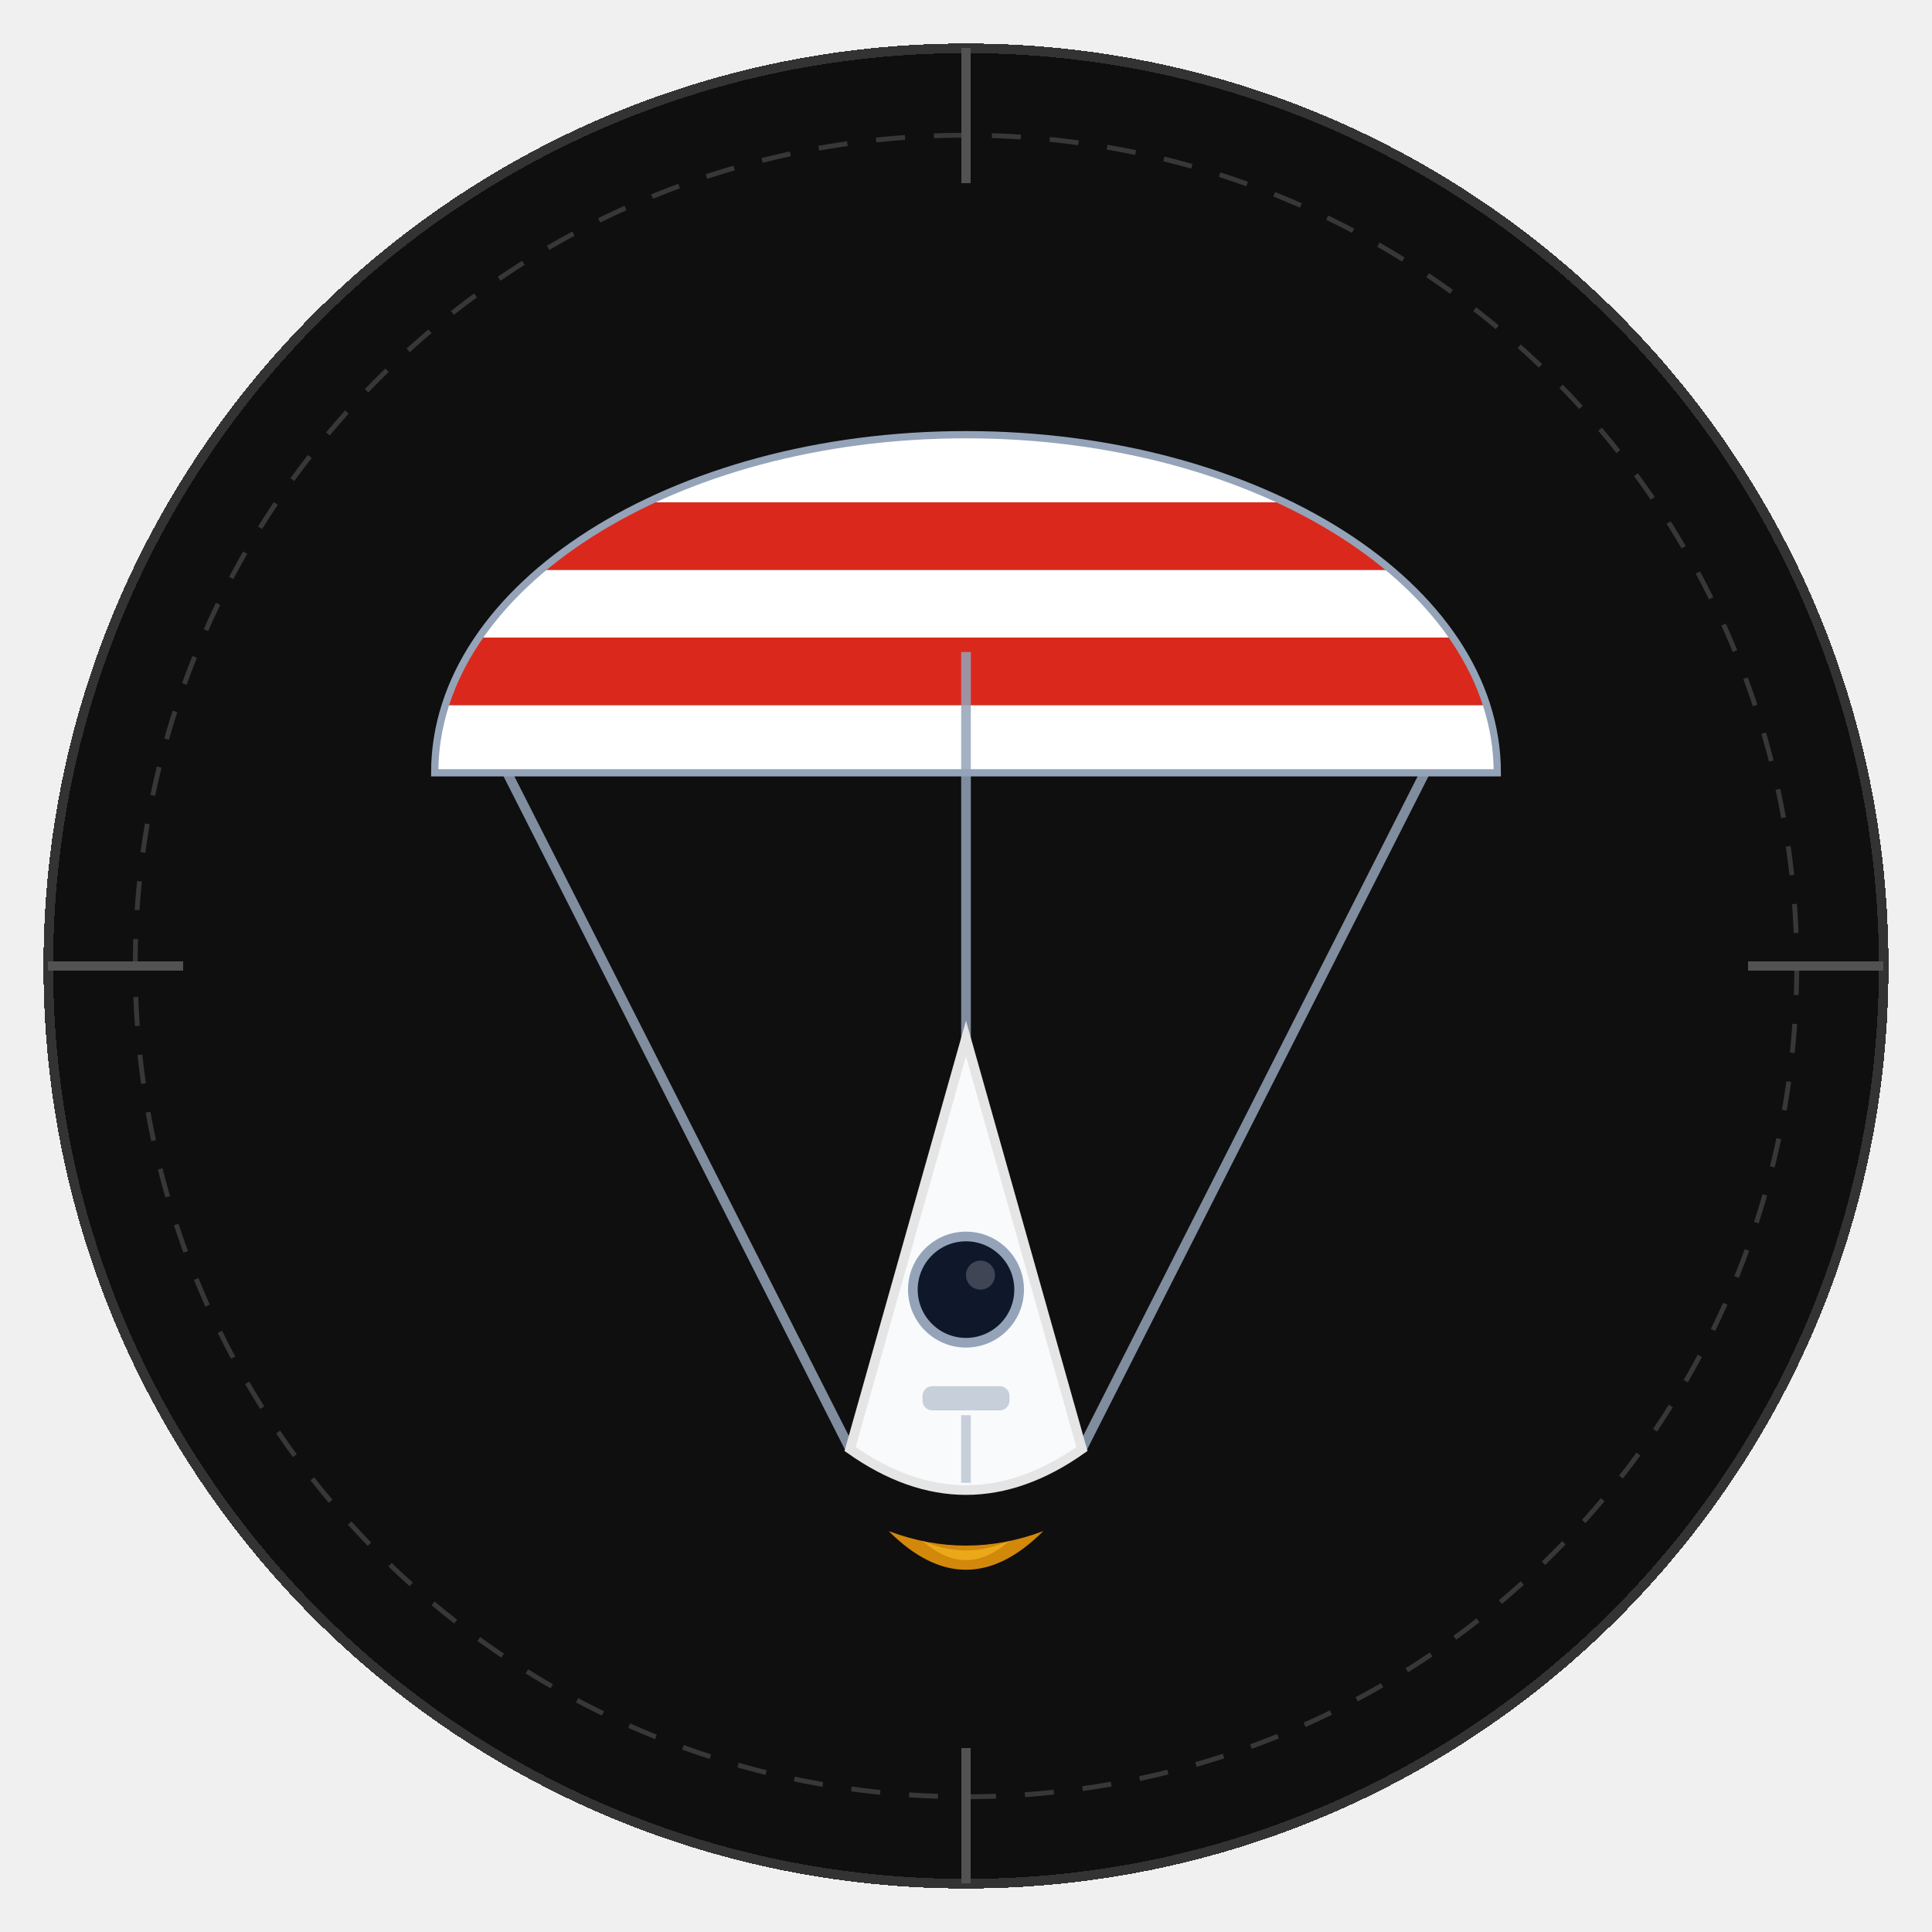
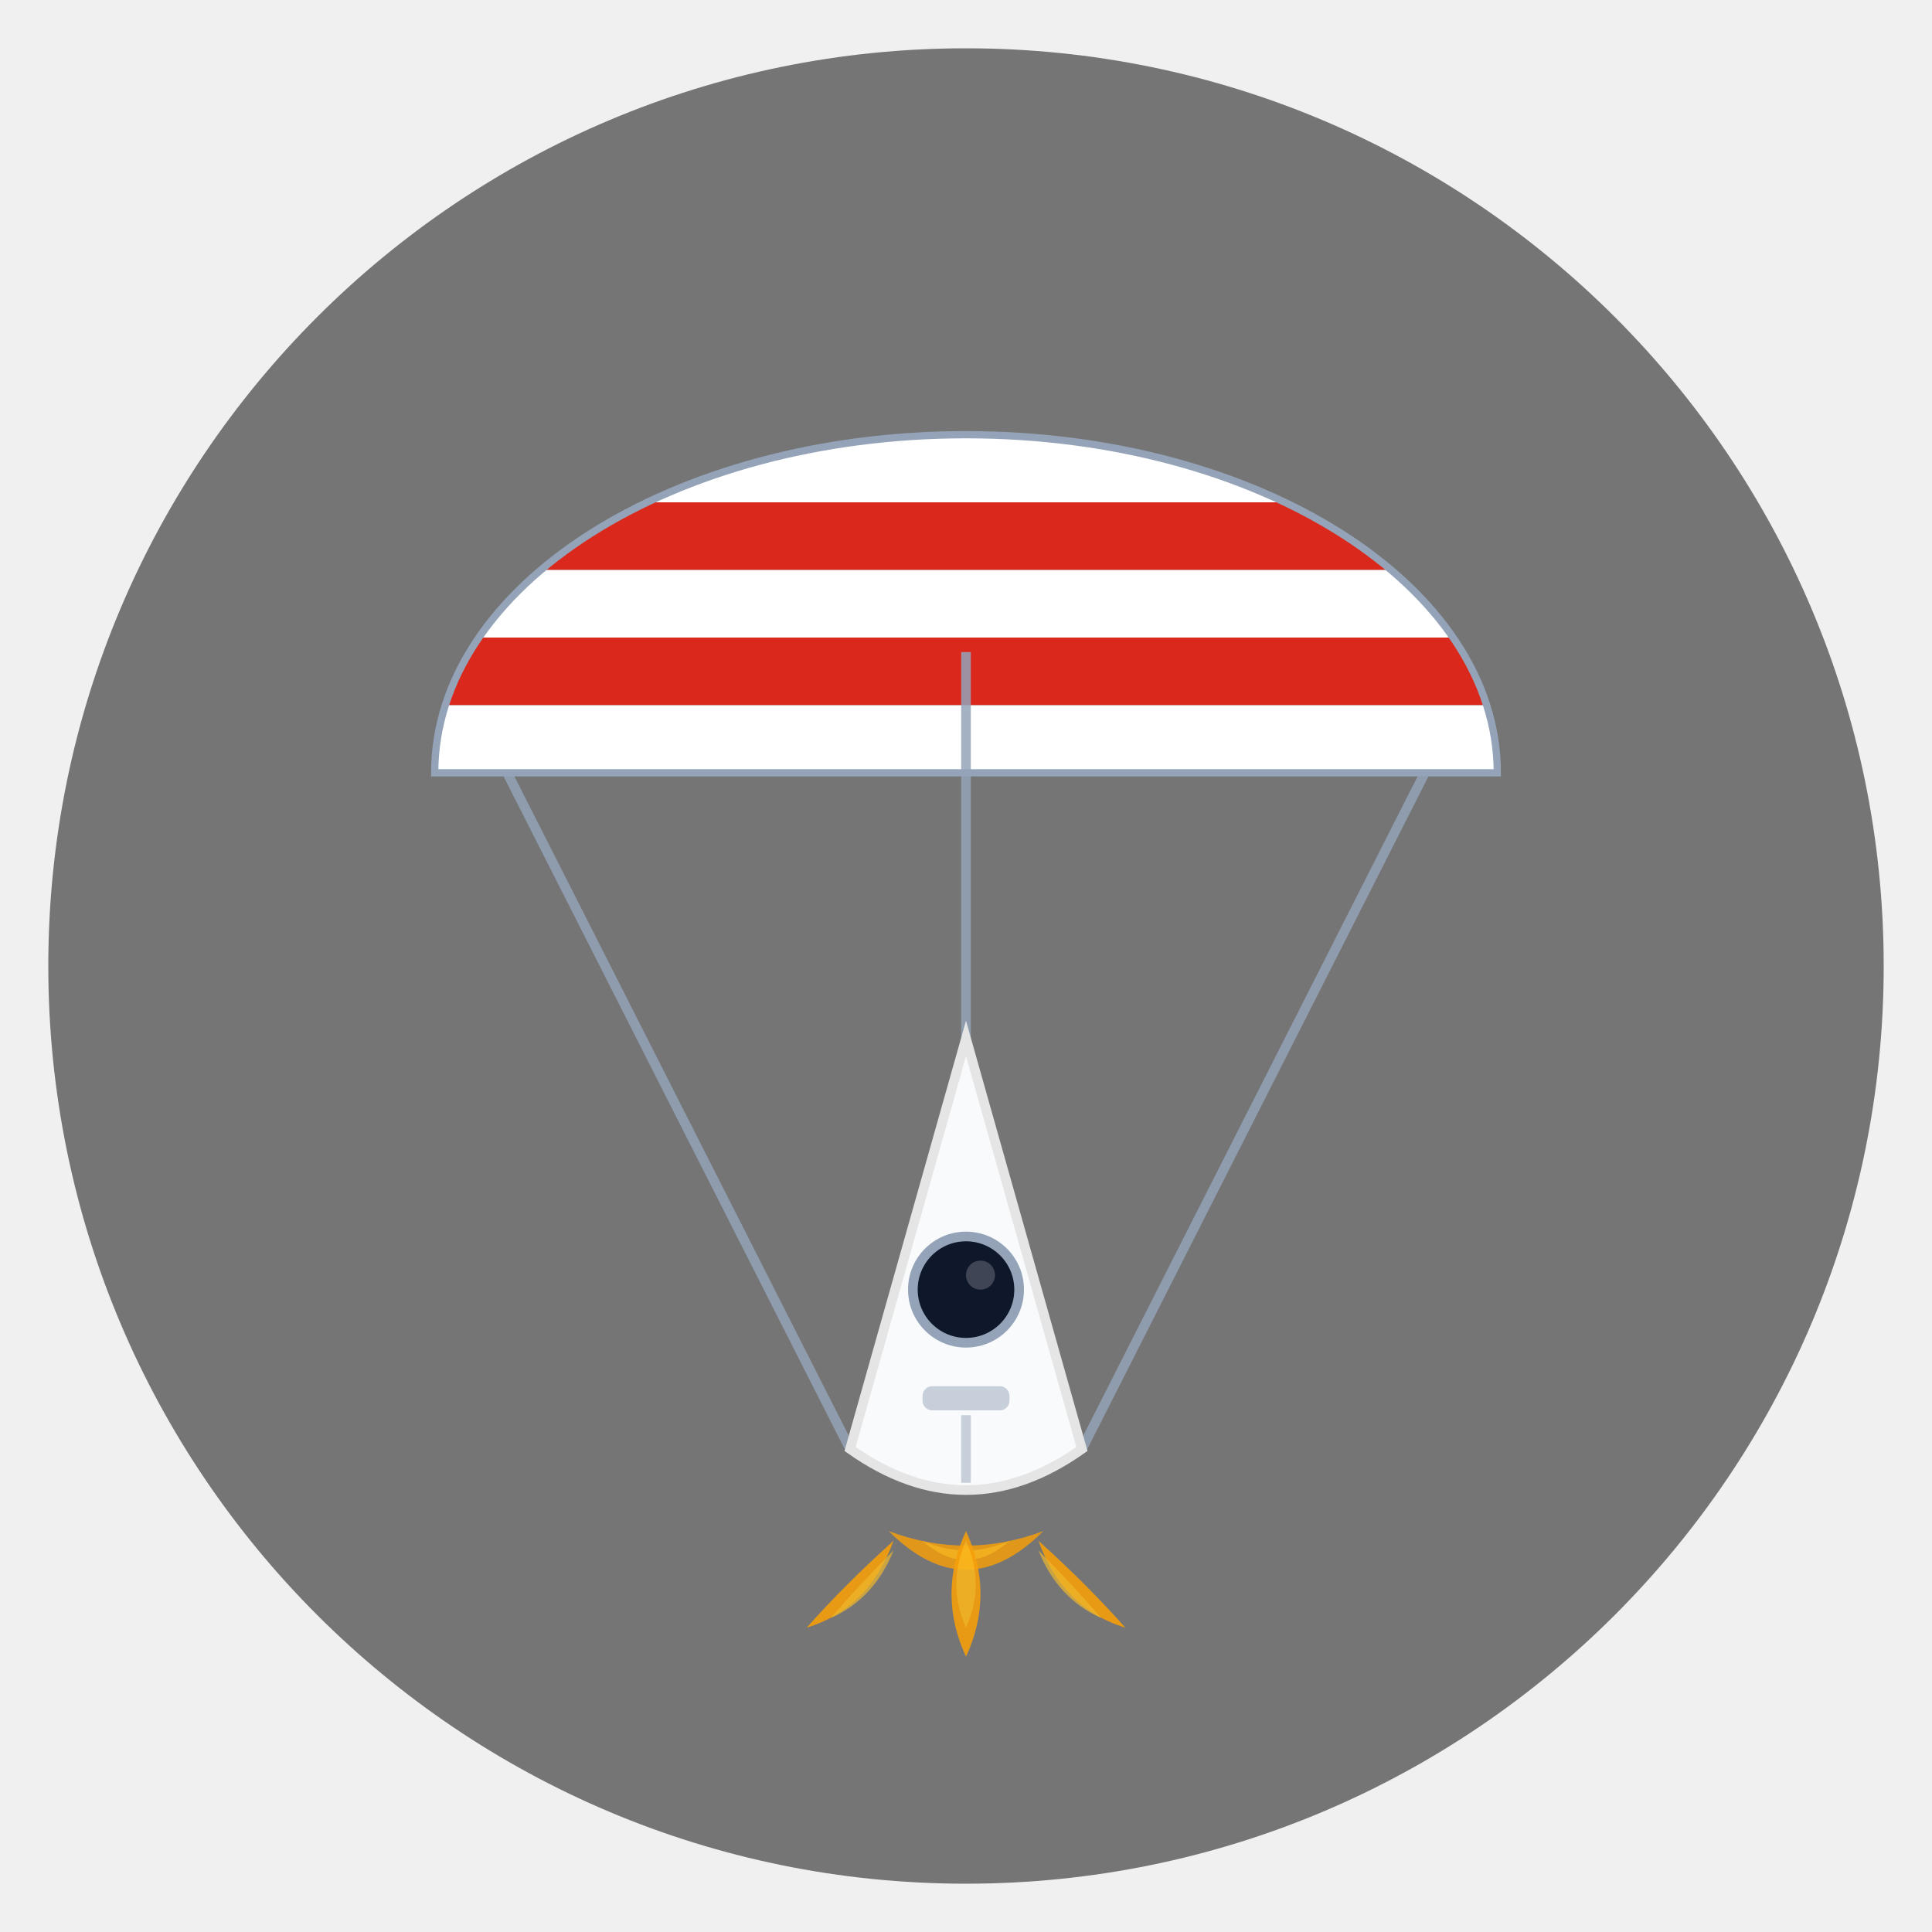
<svg xmlns="http://www.w3.org/2000/svg" viewBox="0 0 400 400" width="400" height="400">
-   <circle cx="200" cy="200" r="190" fill="#0f0f0f" stroke="#333333" stroke-width="2" shape-rendering="crispEdges" />
-   <g stroke="#525252" stroke-width="2" shape-rendering="crispEdges">
-     <line x1="200" y1="10" x2="200" y2="38" />
-     <line x1="200" y1="362" x2="200" y2="390" />
-     <line x1="10" y1="200" x2="38" y2="200" />
-     <line x1="362" y1="200" x2="390" y2="200" />
-   </g>
-   <circle cx="200" cy="200" r="172" fill="none" stroke="#525252" stroke-width="1" stroke-dasharray="6 6" opacity="0.6" />
+   <circle cx="200" cy="200" r="190" fill="#333333" opacity="0.65" />
  <g transform="translate(200, 300)">
    <defs>
      <clipPath id="canopyClip">
        <path d="M -110 -140 A 110 70 0 0 1 110 -140 Z" />
      </clipPath>
    </defs>
    <g clip-path="url(#canopyClip)">
      <rect x="-120" y="-210" width="240" height="14" fill="#ffffff" />
      <rect x="-120" y="-196" width="240" height="14" fill="#da291c" />
      <rect x="-120" y="-182" width="240" height="14" fill="#ffffff" />
      <rect x="-120" y="-168" width="240" height="14" fill="#da291c" />
      <rect x="-120" y="-154" width="240" height="14" fill="#ffffff" />
    </g>
    <path d="M -110 -140 A 110 70 0 0 1 110 -140 Z" fill="none" stroke="#94a3b8" stroke-width="1.5" />
    <g stroke="#94a3b8" stroke-width="2" opacity="0.85">
      <line x1="-95" y1="-140" x2="-24" y2="0" />
      <line x1="95" y1="-140" x2="24" y2="0" />
      <line x1="0" y1="-165" x2="0" y2="0" />
    </g>
    <g transform="translate(0, 35)">
      <path d="M 0 -120 L 24 -35 Q 0 -18 -24 -35 Z" fill="#f8fafc" stroke="#e5e5e5" stroke-width="2" />
      <circle cx="0" cy="-68" r="11" fill="#0f172a" stroke="#94a3b8" stroke-width="2" />
      <circle cx="3" cy="-71" r="3" fill="#ffffff" opacity="0.2" />
      <line x1="0" y1="-42" x2="0" y2="-28" stroke="#94a3b8" stroke-width="2" opacity="0.5" />
      <rect x="-9" y="-48" width="18" height="5" rx="2" fill="#94a3b8" opacity="0.5" />
      <path d="M -16 -18 Q 0 -2 16 -18 Q 0 -12 -16 -18" fill="#f59e0b" opacity="0.85" />
      <path d="M -9 -16 Q 0 -8 9 -16 Q 0 -12 -9 -16" fill="#fbbf24" opacity="0.6" />
+       <g opacity="0.9">
+         <path d="M -15 -16 Q -25 -7 -33 2 Q -20 -2 -15 -16" fill="#f59e0b" />
+         <path d="M 15 -16 Q 25 -7 33 2 Q 20 -2 15 -16" fill="#f59e0b" />
+         <path d="M 0 -18 Q -6 -5 0 8 Q 6 -5 0 -18" fill="#f59e0b" />
+         <path d="M -15 -14 Q -22 -7 -28 0 Q -19 -4 -15 -14" fill="#fbbf24" opacity="0.7" />
+         <path d="M 15 -14 Q 22 -7 28 0 Q 19 -4 15 -14" fill="#fbbf24" opacity="0.7" />
+         <path d="M 0 -16 Q -4 -7 0 2 Q 4 -7 0 -16" fill="#fbbf24" opacity="0.7" />
+       </g>
    </g>
  </g>
</svg>
